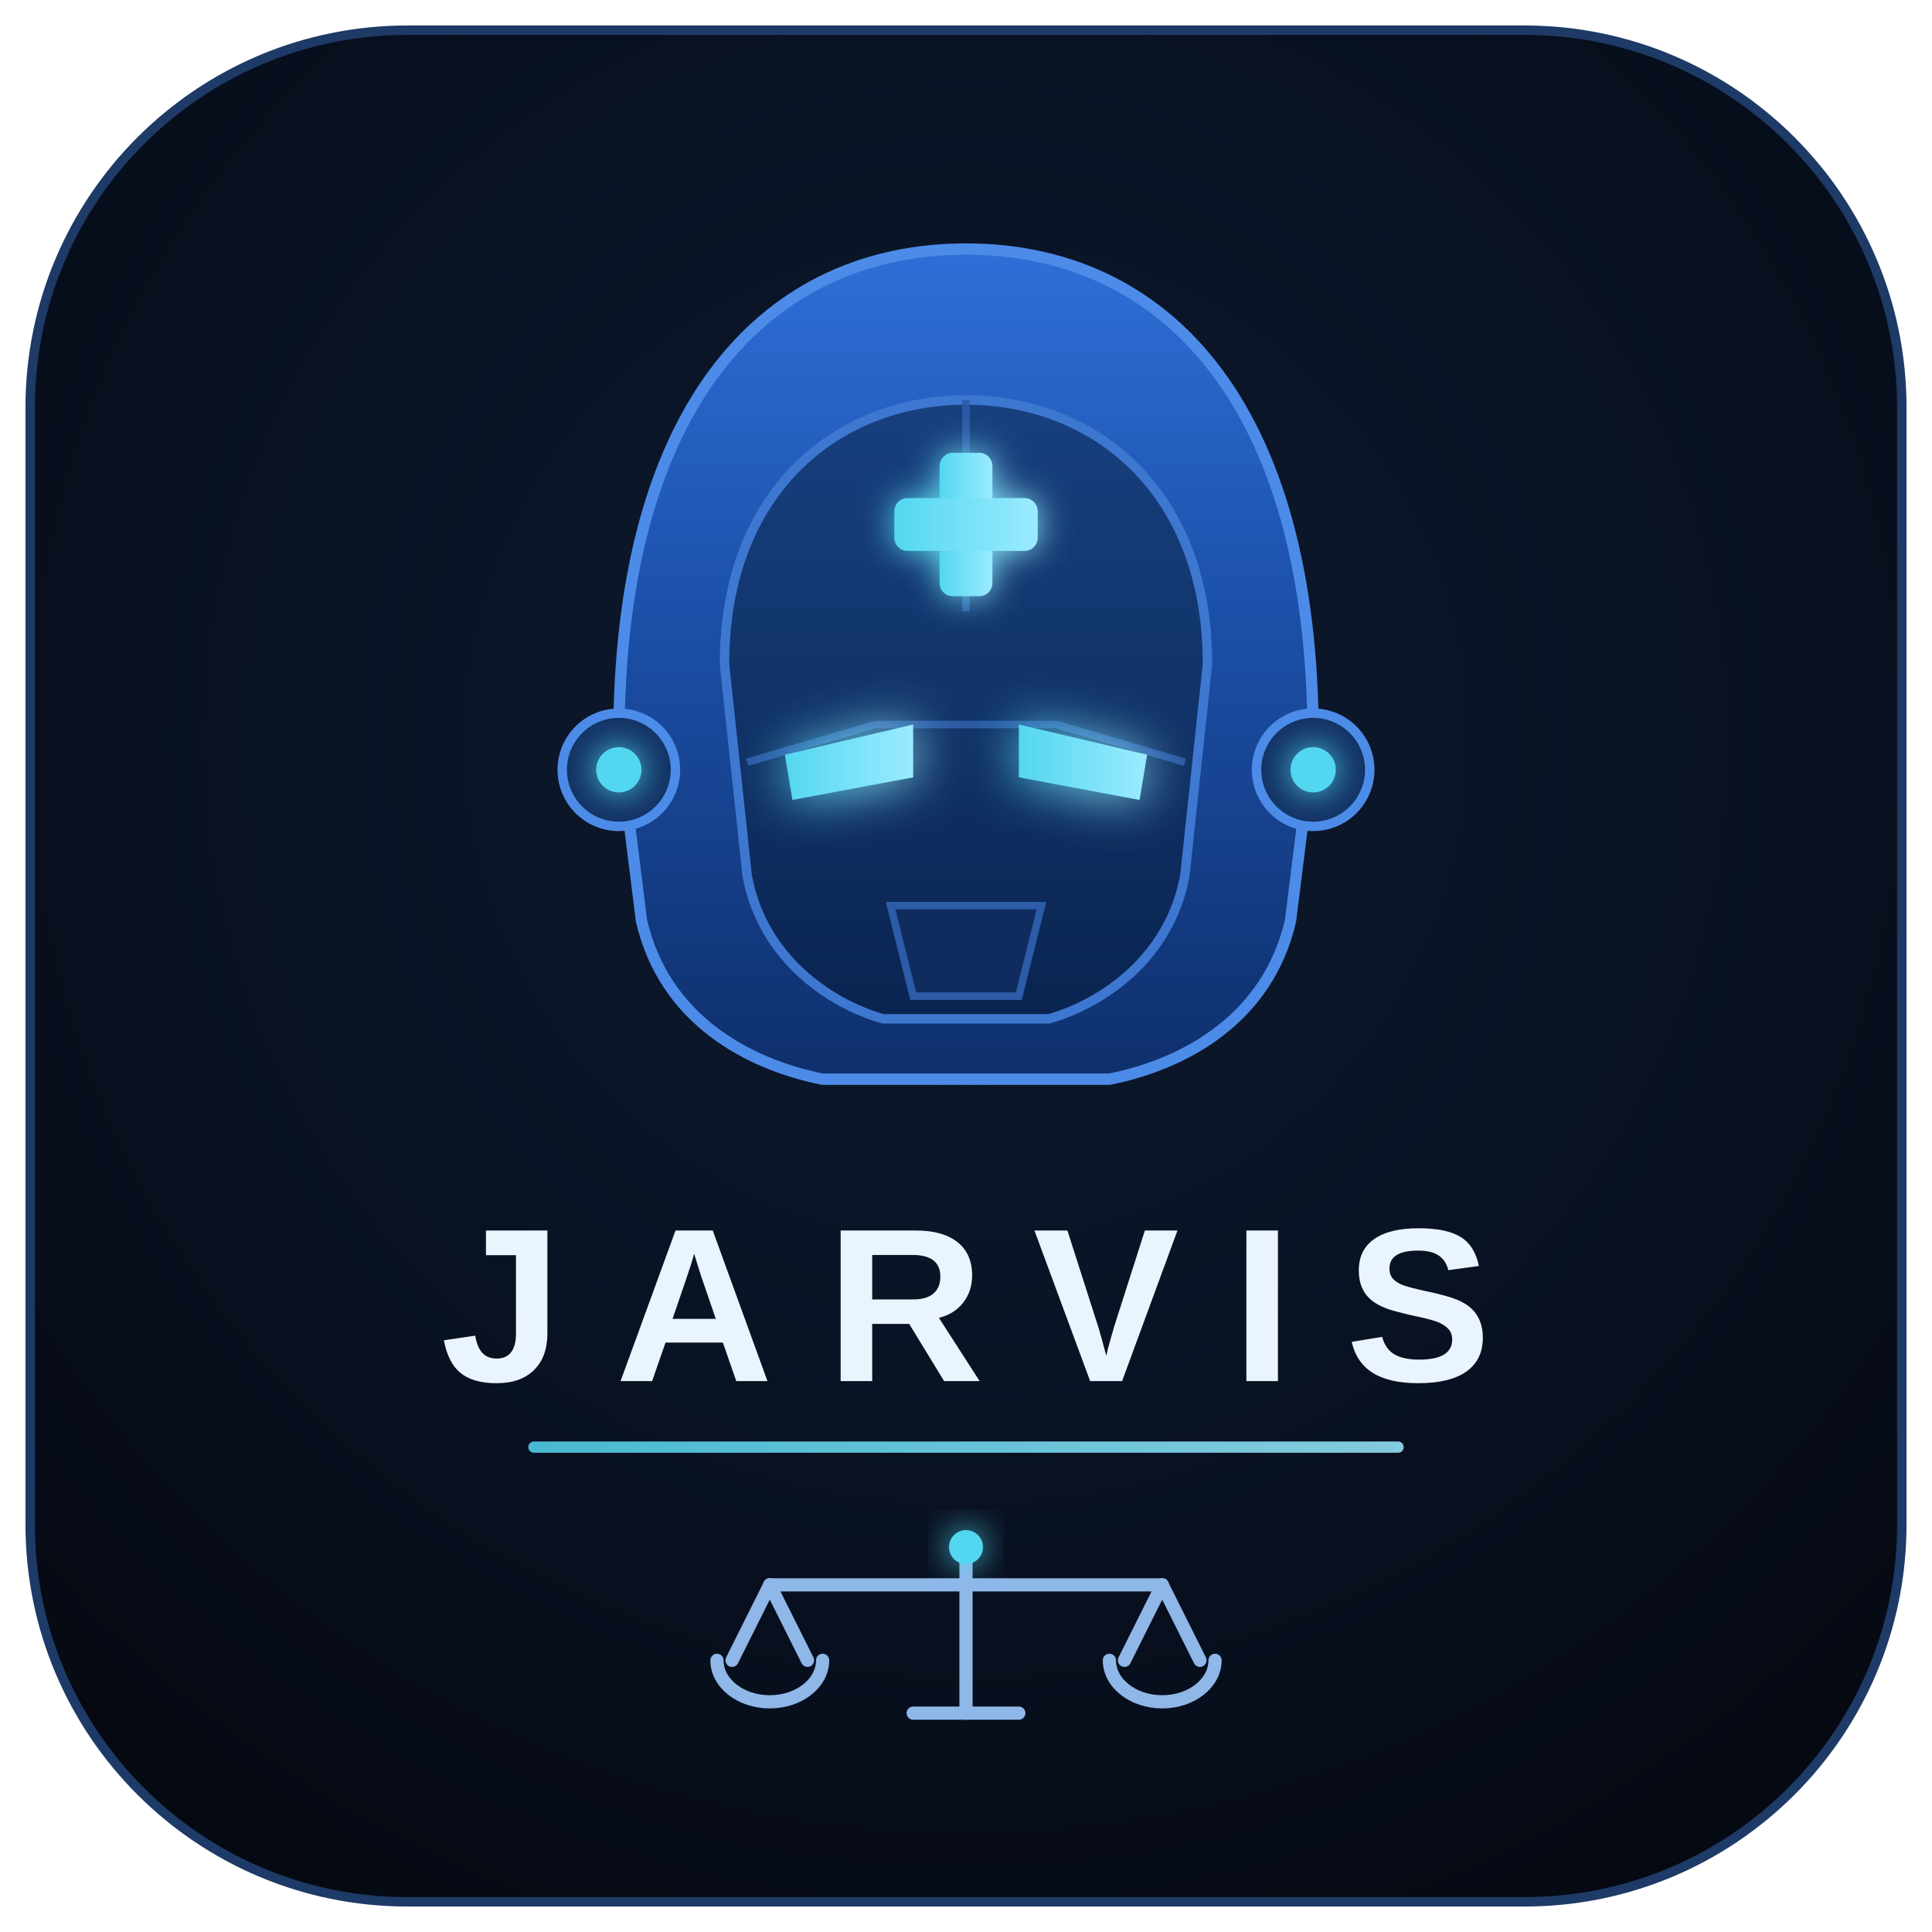
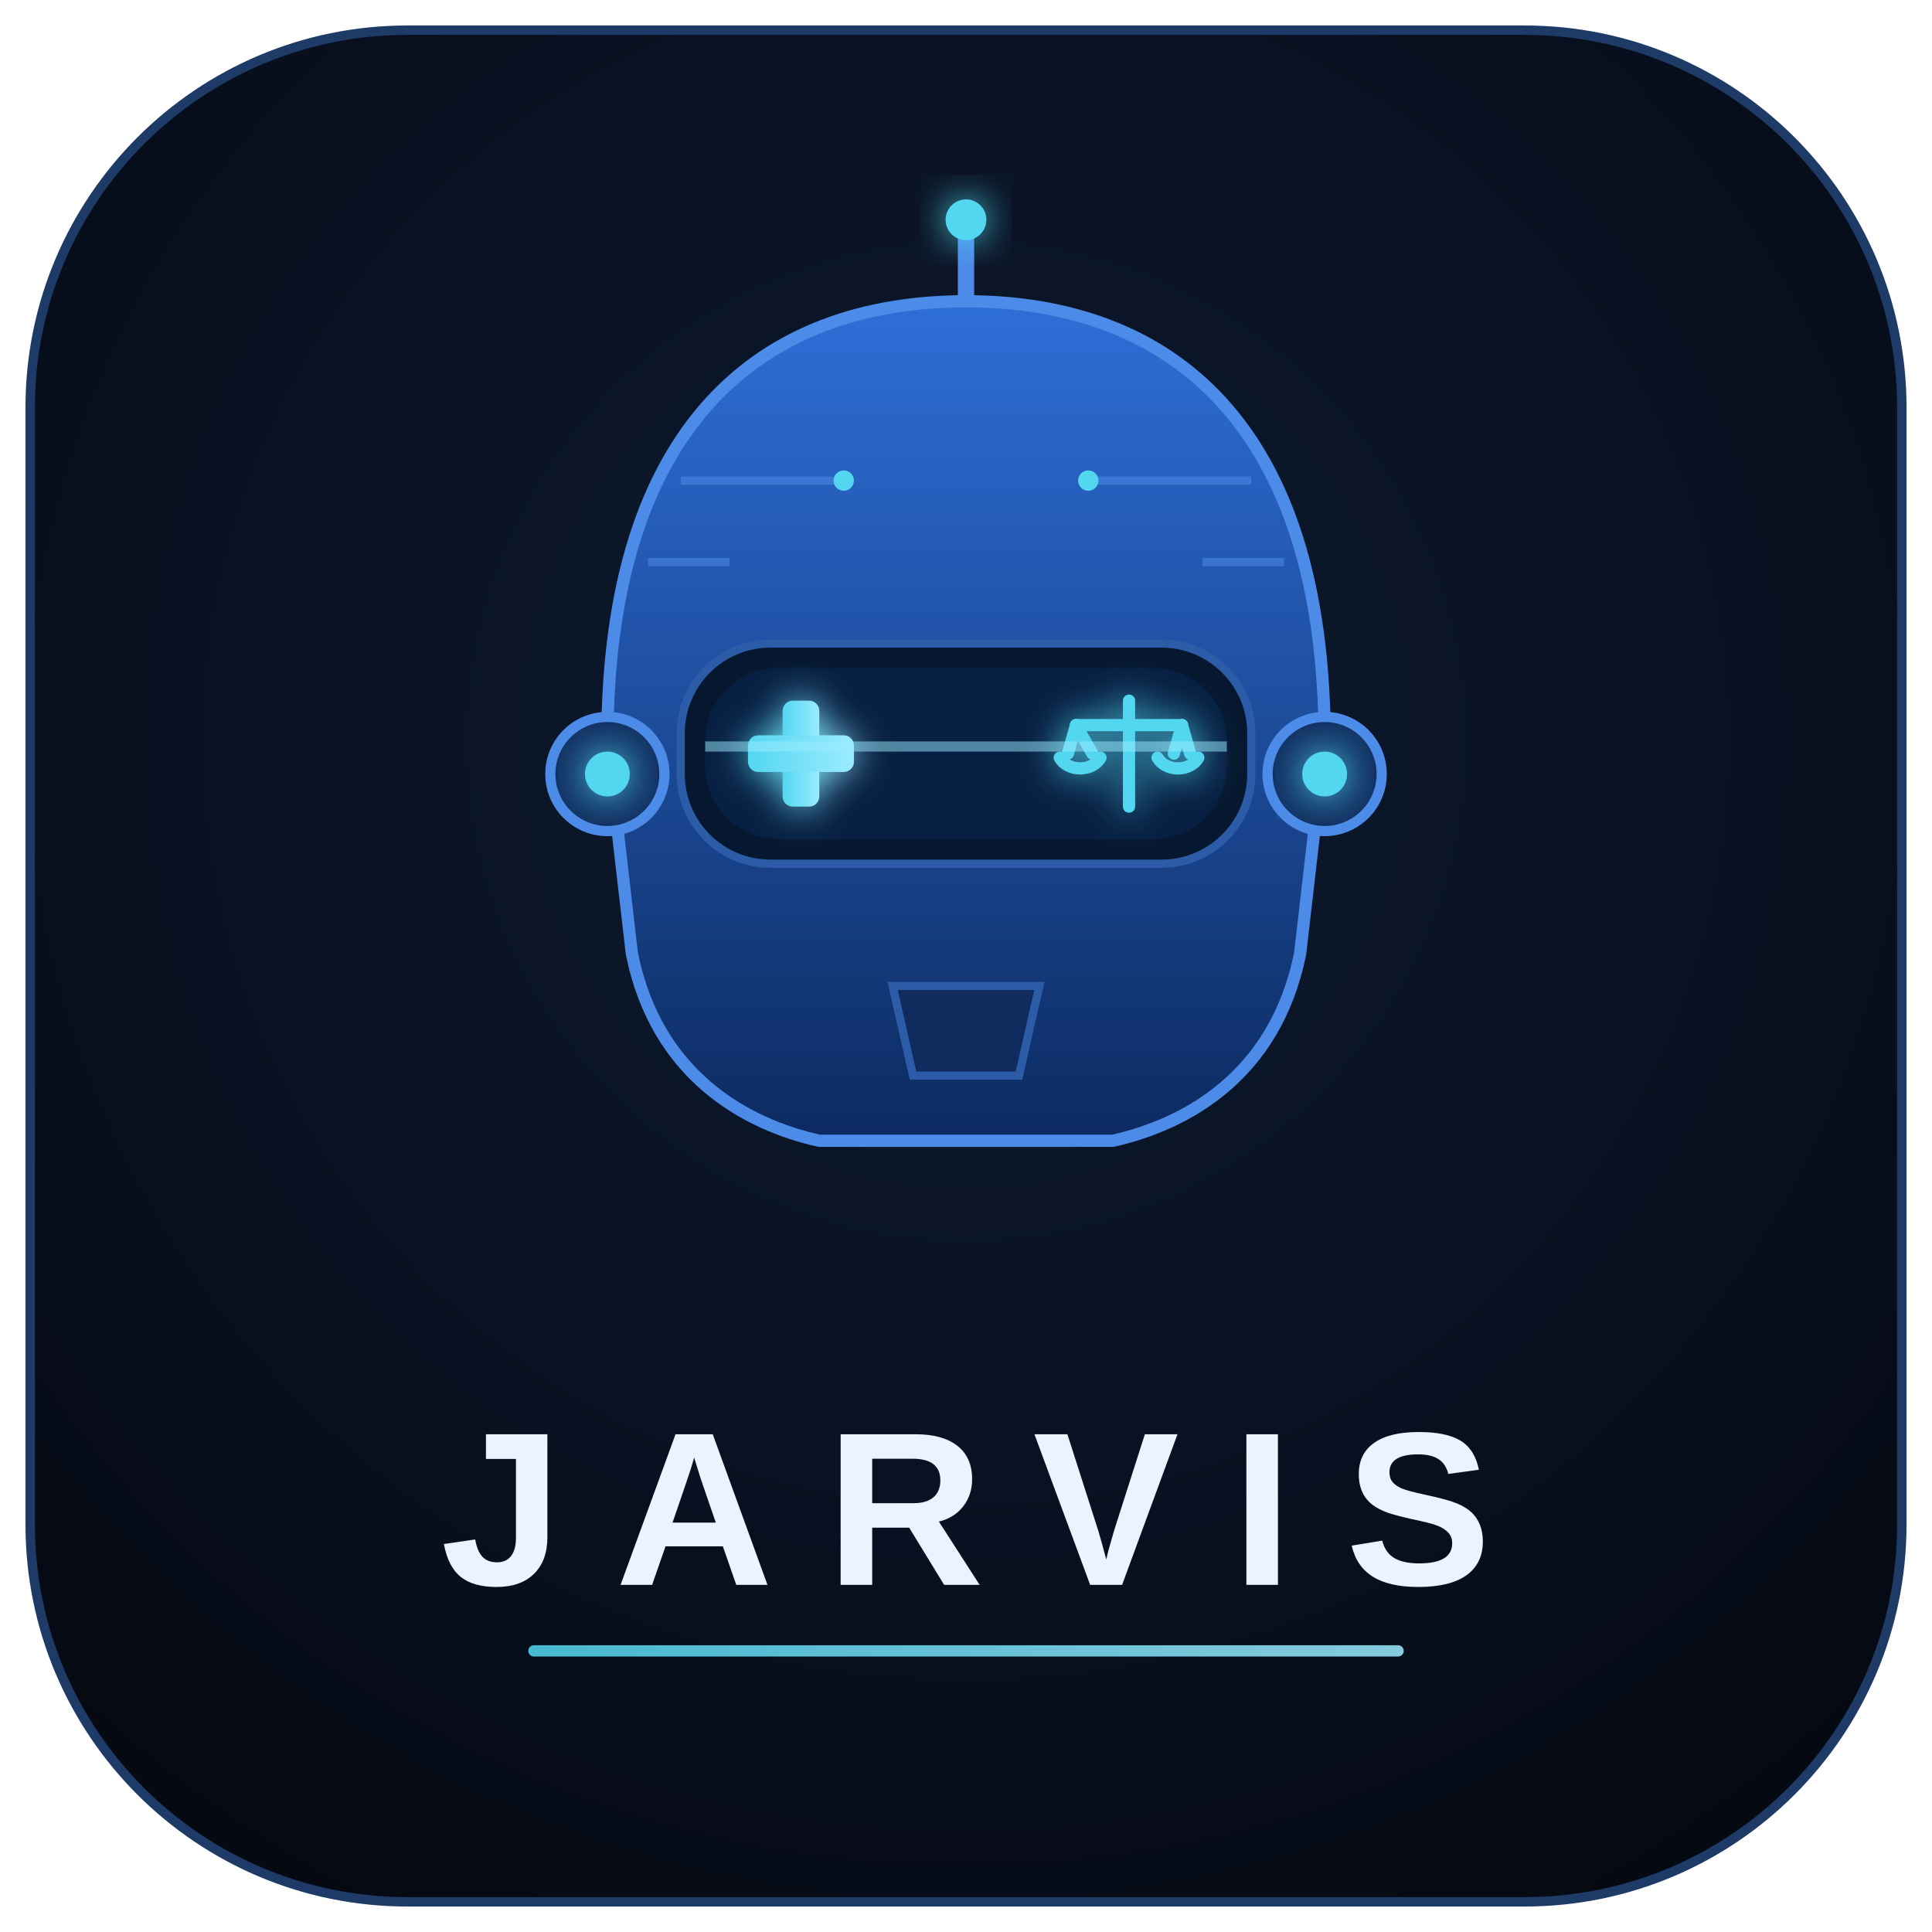
<svg xmlns="http://www.w3.org/2000/svg" width="1024" height="1024" viewBox="0 0 512 512">
  <defs>
    <radialGradient id="fond" cx="50%" cy="38%" r="75%">
      <stop offset="0%" stop-color="#0E1B30" />
      <stop offset="60%" stop-color="#081020" />
      <stop offset="100%" stop-color="#05080F" />
    </radialGradient>
    <linearGradient id="casque" x1="0" y1="0" x2="0" y2="1">
      <stop offset="0%" stop-color="#2E6FD8" />
-       <stop offset="45%" stop-color="#1B4FA8" />
-       <stop offset="100%" stop-color="#0E2F6B" />
-     </linearGradient>
-     <linearGradient id="visage" x1="0" y1="0" x2="0" y2="1">
-       <stop offset="0%" stop-color="#17407F" />
-       <stop offset="100%" stop-color="#0A2450" />
+       <stop offset="100%" stop-color="#0C2A60" />
    </linearGradient>
    <linearGradient id="lueur" x1="0" y1="0" x2="1" y2="0">
      <stop offset="0%" stop-color="#53D7F0" />
      <stop offset="100%" stop-color="#9BEBFF" />
    </linearGradient>
    <filter id="glow" x="-60%" y="-60%" width="220%" height="220%">
      <feGaussianBlur stdDeviation="4.5" result="b" />
      <feMerge>
        <feMergeNode in="b" />
        <feMergeNode in="SourceGraphic" />
      </feMerge>
    </filter>
-     <filter id="glowFort" x="-80%" y="-80%" width="260%" height="260%">
-       <feGaussianBlur stdDeviation="7" result="b" />
-       <feMerge>
-         <feMergeNode in="b" />
-         <feMergeNode in="SourceGraphic" />
-       </feMerge>
-     </filter>
  </defs>
  <rect x="8" y="8" width="496" height="496" rx="100" fill="url(#fond)" />
  <rect x="8" y="8" width="496" height="496" rx="100" fill="none" stroke="#1E3A66" stroke-width="2.5" />
-   <g transform="translate(256 178)">
-     <path d="M -92 18 C -92 -72 -52 -112 0 -112 C 52 -112 92 -72 92 18              L 86 66 C 80 92 58 104 38 108 L -38 108 C -58 104 -80 92 -86 66 Z" fill="url(#casque)" stroke="#4D8BE8" stroke-width="3" />
-     <path d="M -64 -2 C -64 -48 -34 -72 0 -72 C 34 -72 64 -48 64 -2              L 58 54 C 54 76 36 88 22 92 L -22 92 C -36 88 -54 76 -58 54 Z" fill="url(#visage)" stroke="#3E77D0" stroke-width="2.5" />
-     <path d="M 0 -72 L 0 -16 M -58 24 L -24 14 L 24 14 L 58 24" fill="none" stroke="#2C5CA8" stroke-width="2" opacity="0.9" />
-     <path d="M -48 22 L -14 14 L -14 28 L -46 34 Z" fill="url(#lueur)" filter="url(#glowFort)" />
-     <path d="M 48 22 L 14 14 L 14 28 L 46 34 Z" fill="url(#lueur)" filter="url(#glowFort)" />
-     <path d="M -20 62 L 20 62 L 14 86 L -14 86 Z" fill="#102C5E" stroke="#2C5CA8" stroke-width="2" />
+   <g transform="translate(256 190) scale(1.08)">
+     <line x1="0" y1="-120" x2="0" y2="-100" stroke="#4D8BE8" stroke-width="4" />
+     <circle cx="0" cy="-122" r="5" fill="#53D7F0" filter="url(#glow)" />
+     <path d="M -88 6 C -88 -72 -50 -102 0 -102 C 50 -102 88 -72 88 6 L 82 58 C 76 88 54 100 36 104 L -36 104 C -54 100 -76 88 -82 58 Z" fill="url(#casque)" stroke="#4D8BE8" stroke-width="3" />
+     <path d="M -70 -58 L -30 -58 M 30 -58 L 70 -58 M -78 -38 L -58 -38 M 58 -38 L 78 -38" stroke="#4D8BE8" stroke-width="2" opacity=".55" />
+     <circle cx="-30" cy="-58" r="2.5" fill="#53D7F0" />
+     <circle cx="30" cy="-58" r="2.5" fill="#53D7F0" />
+     <rect x="-70" y="-18" width="140" height="54" rx="22" fill="#061830" stroke="#2C5CA8" stroke-width="2" />
+     <rect x="-64" y="-12" width="128" height="42" rx="18" fill="#071F42" />
    <g filter="url(#glow)">
-       <rect x="-7" y="-58" width="14" height="38" rx="3.5" fill="url(#lueur)" />
-       <rect x="-19" y="-46" width="38" height="14" rx="3.5" fill="url(#lueur)" />
+       <rect x="-45" y="-4" width="9" height="26" rx="2.5" fill="url(#lueur)" />
+       <rect x="-53.5" y="4.5" width="26" height="9" rx="2.5" fill="url(#lueur)" />
    </g>
-     <circle cx="-92" cy="26" r="15" fill="#123163" stroke="#4D8BE8" stroke-width="2.5" />
-     <circle cx="92" cy="26" r="15" fill="#123163" stroke="#4D8BE8" stroke-width="2.5" />
-     <circle cx="-92" cy="26" r="6" fill="#53D7F0" filter="url(#glow)" />
-     <circle cx="92" cy="26" r="6" fill="#53D7F0" filter="url(#glow)" />
+     <g stroke="#53D7F0" stroke-width="3" fill="none" stroke-linecap="round" filter="url(#glow)">
+       <line x1="40" y1="-4" x2="40" y2="22" />
+       <line x1="27" y1="2" x2="53" y2="2" />
+       <path d="M 23 10 A 5.5 4.5 0 0 0 33 10 M 47 10 A 5.5 4.5 0 0 0 57 10" />
+       <line x1="27" y1="2" x2="25" y2="9" />
+       <line x1="27" y1="2" x2="31" y2="9" />
+       <line x1="53" y1="2" x2="51" y2="9" />
+       <line x1="53" y1="2" x2="55" y2="9" />
+     </g>
+     <rect x="-64" y="6" width="128" height="2.5" fill="#9BEBFF" opacity=".5" />
+     <path d="M -18 66 L 18 66 L 13 88 L -13 88 Z" fill="#102C5E" stroke="#2C5CA8" stroke-width="2" />
+     <circle cx="-88" cy="14" r="14" fill="#123163" stroke="#4D8BE8" stroke-width="2.5" />
+     <circle cx="88" cy="14" r="14" fill="#123163" stroke="#4D8BE8" stroke-width="2.5" />
+     <circle cx="-88" cy="14" r="5.5" fill="#53D7F0" filter="url(#glow)" />
+     <circle cx="88" cy="14" r="5.5" fill="#53D7F0" filter="url(#glow)" />
  </g>
-   <text x="256" y="366" text-anchor="middle" font-family="Arial, Helvetica, sans-serif" font-weight="bold" font-size="58" letter-spacing="14" fill="#EAF4FF">JARVIS</text>
-   <rect x="140" y="382" width="232" height="3" rx="1.5" fill="url(#lueur)" opacity="0.85" />
-   <g transform="translate(256 432)" stroke="#8FB7E8" stroke-width="3.5" fill="none" stroke-linecap="round">
-     <line x1="0" y1="-18" x2="0" y2="22" />
-     <line x1="-52" y1="-12" x2="52" y2="-12" />
-     <circle cx="0" cy="-22" r="4.5" fill="#53D7F0" stroke="none" filter="url(#glow)" />
-     <line x1="-52" y1="-12" x2="-62" y2="8" />
-     <line x1="-52" y1="-12" x2="-42" y2="8" />
-     <path d="M -66 8 A 14 11 0 0 0 -38 8" />
-     <line x1="52" y1="-12" x2="42" y2="8" />
-     <line x1="52" y1="-12" x2="62" y2="8" />
-     <path d="M 38 8 A 14 11 0 0 0 66 8" />
-     <line x1="-14" y1="22" x2="14" y2="22" />
-   </g>
+   <text x="256" y="420" text-anchor="middle" font-family="Arial, Helvetica, sans-serif" font-weight="bold" font-size="58" letter-spacing="14" fill="#EAF4FF">JARVIS</text>
+   <rect x="140" y="436" width="232" height="3" rx="1.5" fill="url(#lueur)" opacity="0.85" />
</svg>
